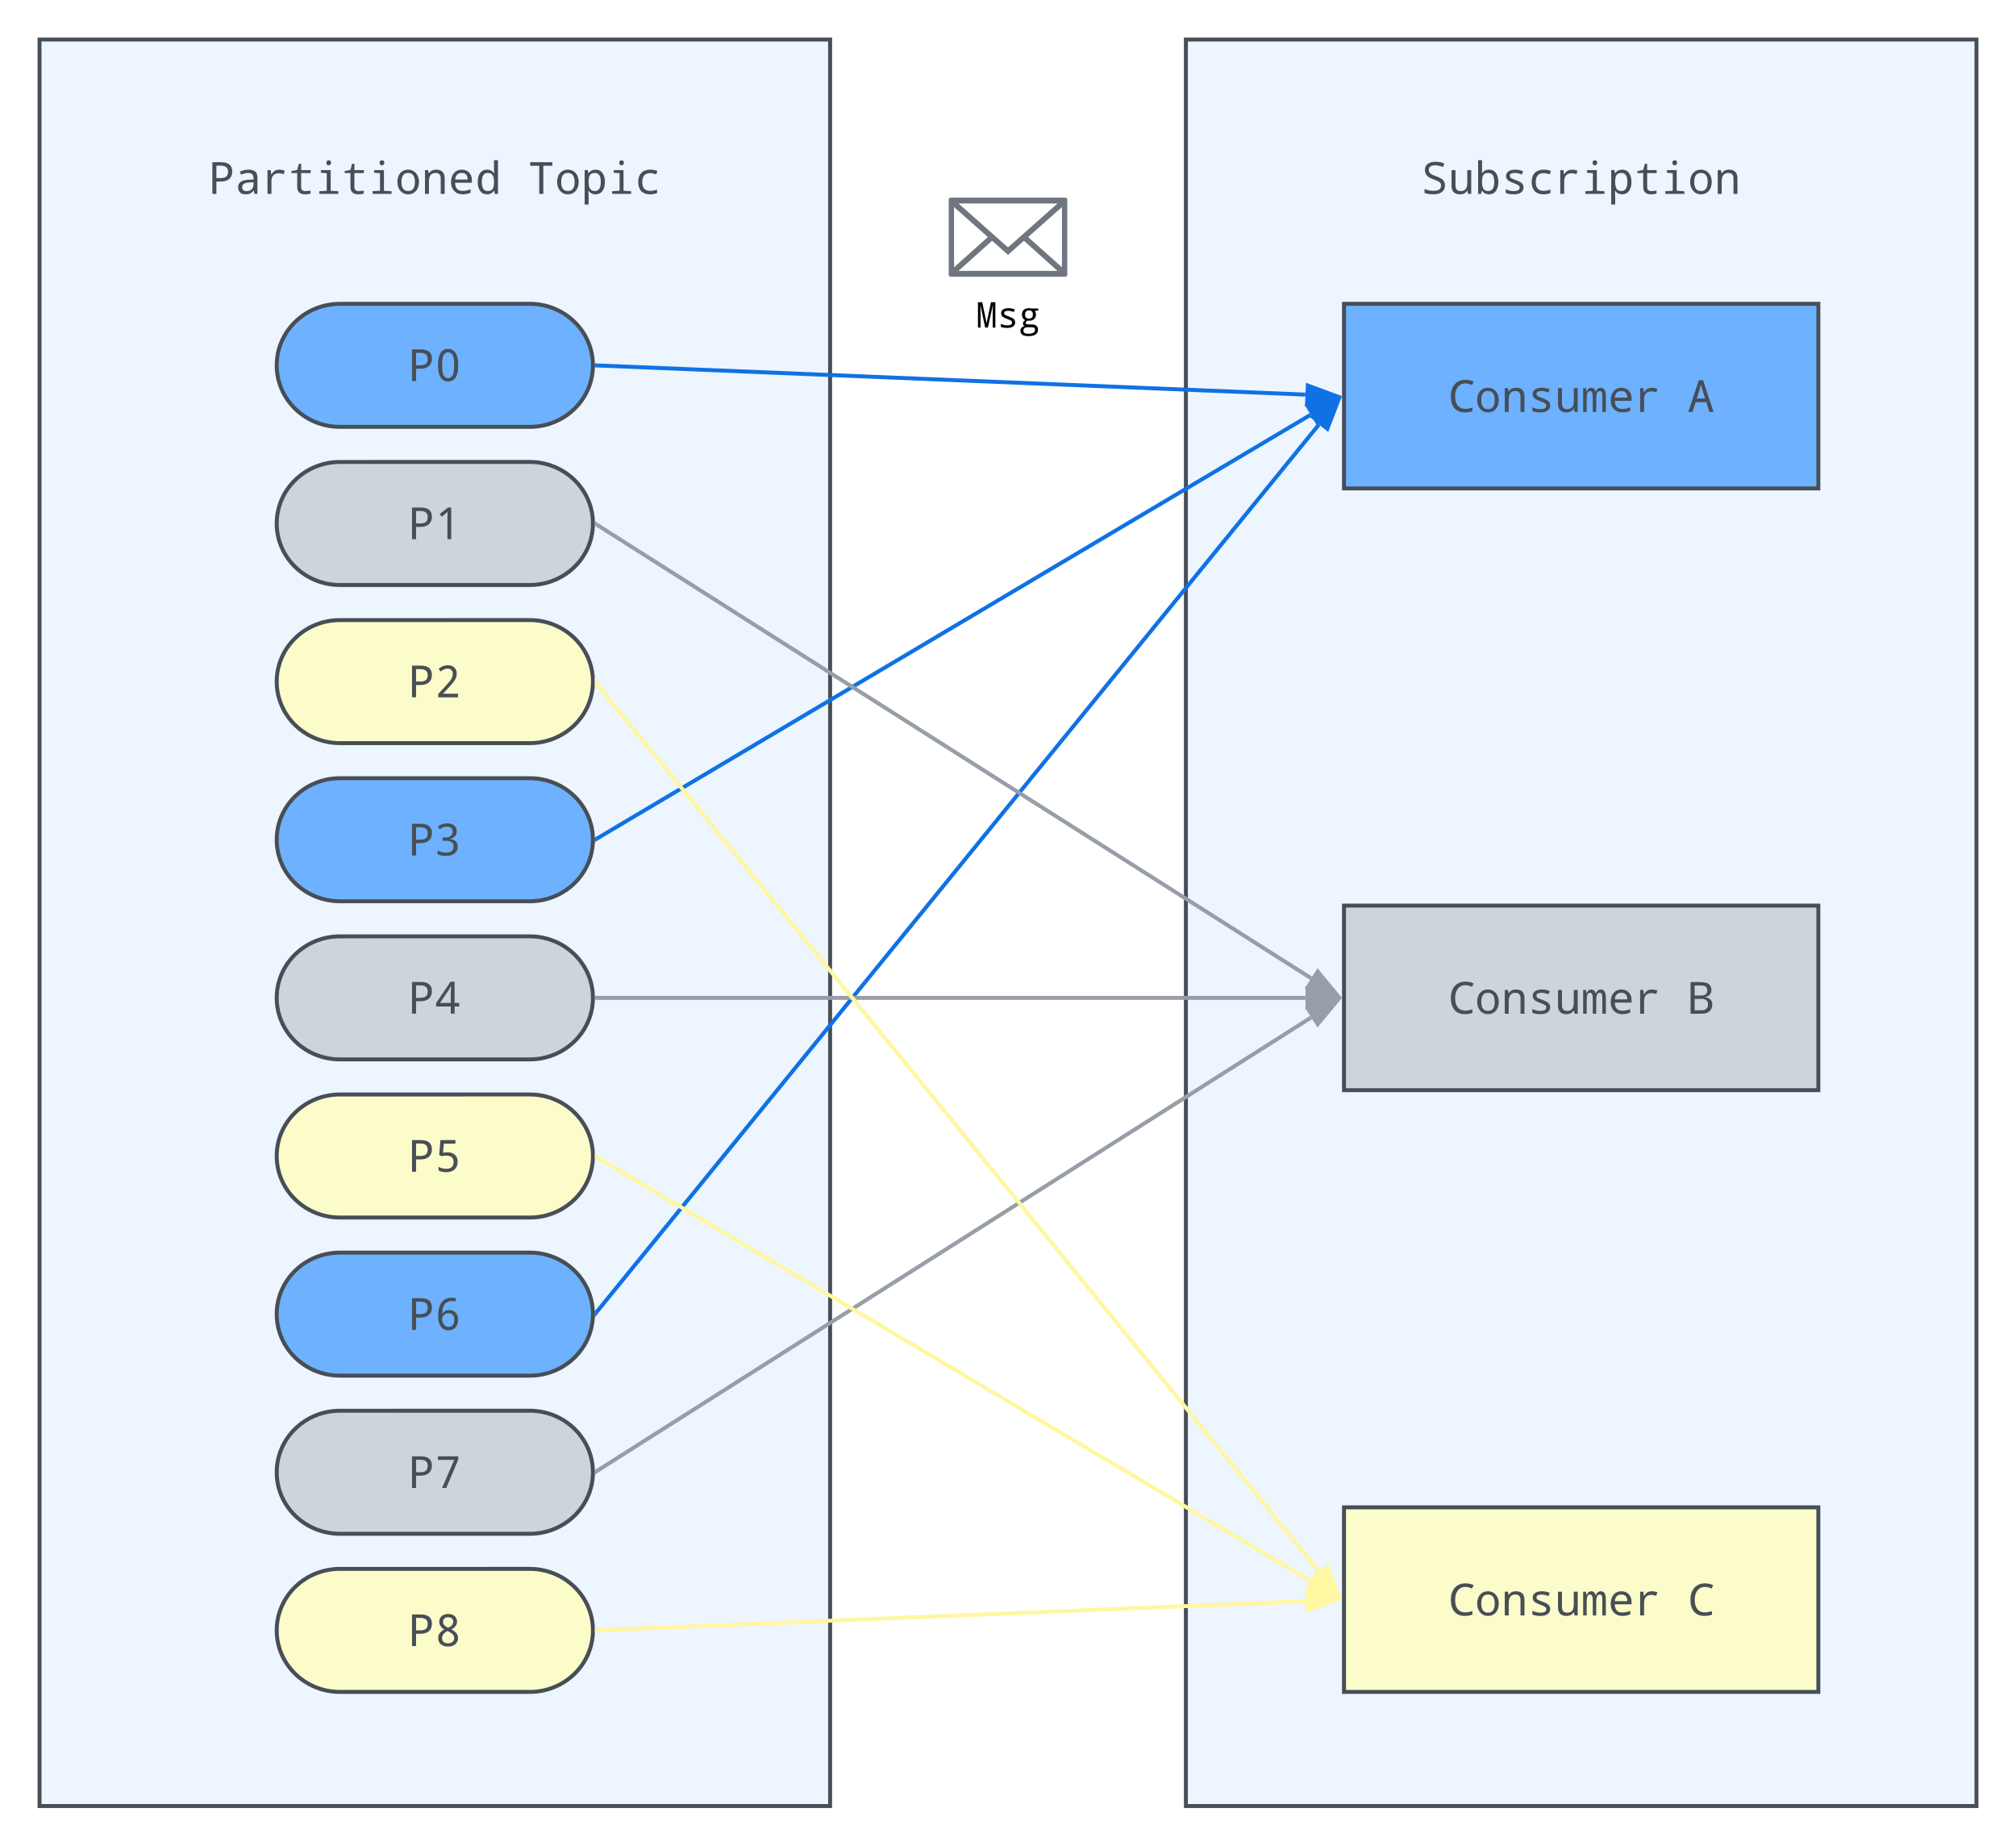
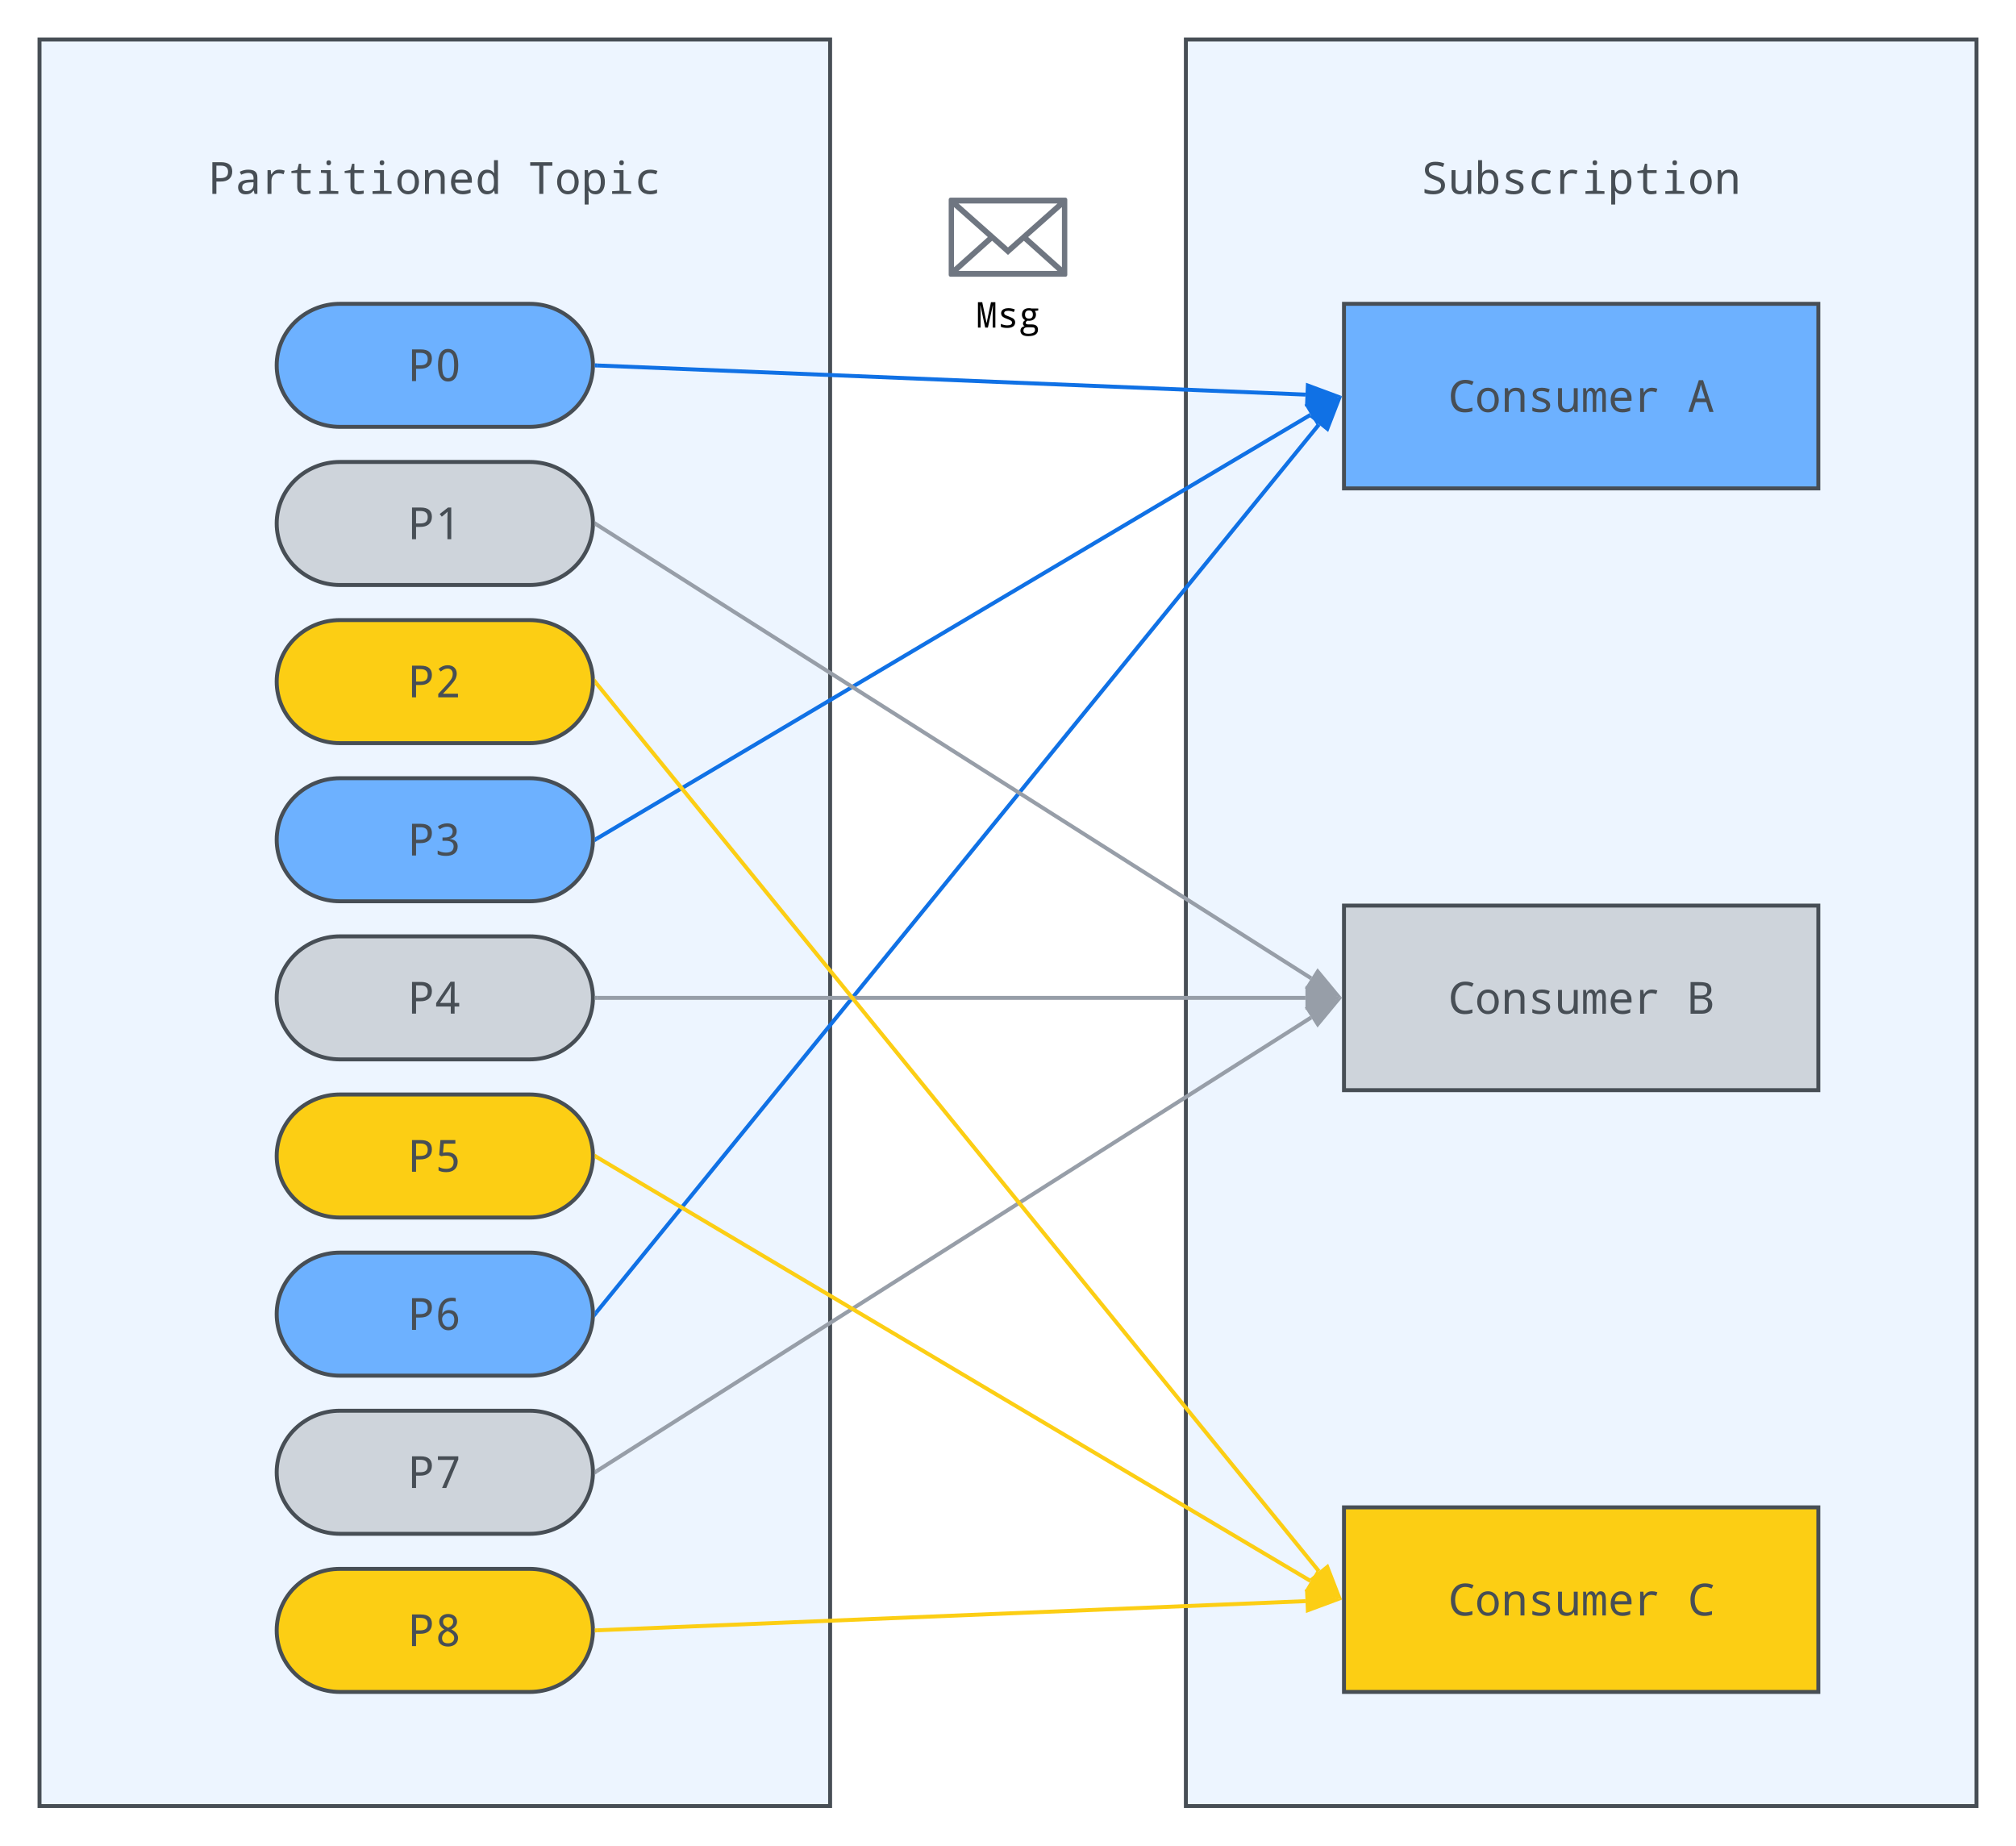
<svg xmlns="http://www.w3.org/2000/svg" xmlns:ns1="lucid" xmlns:xlink="http://www.w3.org/1999/xlink" width="1020" height="933.71">
-   <g transform="translate(1800 0)" ns1:page-tab-id="0_0">
-     <path d="M-1806.87 0H64v1322.84h-1870.87z" fill="#fff" />
-     <path d="M-1780 20h400v893.7h-400z" stroke="#474e55" stroke-width="2" fill="#edf5ff" />
-     <use xlink:href="#a" transform="matrix(1,0,0,1,-1775,25) translate(195 20.83344)" />
-     <use xlink:href="#b" transform="matrix(1,0,0,1,-1775,25) translate(195 46.96018)" />
-     <use xlink:href="#c" transform="matrix(1,0,0,1,-1775,25) translate(80.5147 73.08691)" />
-     <use xlink:href="#d" transform="matrix(1,0,0,1,-1775,25) translate(242.141 73.08691)" />
-     <path d="M-1200 20h400v893.7h-400z" stroke="#474e55" stroke-width="2" fill="#edf5ff" />
-     <use xlink:href="#a" transform="matrix(1,0,0,1,-1195,25) translate(195 20.83344)" />
-     <use xlink:href="#b" transform="matrix(1,0,0,1,-1195,25) translate(195 46.96018)" />
-     <use xlink:href="#e" transform="matrix(1,0,0,1,-1195,25) translate(114.1868 73.08691)" />
-     <path d="M-1532 153.7c17.67 0 32 13.95 32 31.14 0 17.2-14.33 31.12-32 31.12h-96c-17.67 0-32-13.93-32-31.12 0-17.2 14.33-31.13 32-31.13z" stroke="#474e55" stroke-width="2" fill="#6db1ff" />
-     <use xlink:href="#f" transform="matrix(1,0,0,1,-1655,158.7099) translate(61.53114 34.08344)" />
-     <path d="M-1532 393.7c17.67 0 32 13.95 32 31.14 0 17.2-14.33 31.12-32 31.12h-96c-17.67 0-32-13.93-32-31.12 0-17.2 14.33-31.13 32-31.13z" stroke="#474e55" stroke-width="2" fill="#6db1ff" />
-     <use xlink:href="#g" transform="matrix(1,0,0,1,-1655,398.7099) translate(61.53114 34.08344)" />
-     <path d="M-1532 633.7c17.67 0 32 13.95 32 31.14 0 17.2-14.33 31.12-32 31.12h-96c-17.67 0-32-13.93-32-31.12 0-17.2 14.33-31.13 32-31.13z" stroke="#474e55" stroke-width="2" fill="#6db1ff" />
-     <use xlink:href="#h" transform="matrix(1,0,0,1,-1655,638.7099) translate(61.53114 34.08344)" />
-     <path d="M-1532 233.7c17.67 0 32 13.95 32 31.14 0 17.2-14.33 31.12-32 31.12h-96c-17.67 0-32-13.93-32-31.12 0-17.2 14.33-31.13 32-31.13z" stroke="#474e55" stroke-width="2" fill="#ced4db" />
-     <use xlink:href="#i" transform="matrix(1,0,0,1,-1655,238.7099) translate(61.53114 34.08344)" />
-     <path d="M-1532 313.7c17.67 0 32 13.95 32 31.14 0 17.2-14.33 31.12-32 31.12h-96c-17.67 0-32-13.93-32-31.12 0-17.2 14.33-31.13 32-31.13z" stroke="#474e55" stroke-width="2" fill="#fcfcca" />
-     <use xlink:href="#j" transform="matrix(1,0,0,1,-1655,318.7099) translate(61.53114 34.08344)" />
-     <path d="M-1532 473.7c17.67 0 32 13.95 32 31.14 0 17.2-14.33 31.12-32 31.12h-96c-17.67 0-32-13.93-32-31.12 0-17.2 14.33-31.13 32-31.13z" stroke="#474e55" stroke-width="2" fill="#ced4db" />
-     <use xlink:href="#k" transform="matrix(1,0,0,1,-1655,478.7099) translate(61.53114 34.08344)" />
-     <path d="M-1532 553.7c17.67 0 32 13.95 32 31.14 0 17.2-14.33 31.12-32 31.12h-96c-17.67 0-32-13.93-32-31.12 0-17.2 14.33-31.13 32-31.13z" stroke="#474e55" stroke-width="2" fill="#fcfcca" />
-     <use xlink:href="#l" transform="matrix(1,0,0,1,-1655,558.7099) translate(61.53114 34.08344)" />
-     <path d="M-1532 793.7c17.67 0 32 13.95 32 31.14 0 17.2-14.33 31.12-32 31.12h-96c-17.67 0-32-13.93-32-31.12 0-17.2 14.33-31.13 32-31.13z" stroke="#474e55" stroke-width="2" fill="#fcfcca" />
-     <use xlink:href="#m" transform="matrix(1,0,0,1,-1655,798.7099) translate(61.53114 34.08344)" />
-     <path d="M-1532 713.7c17.67 0 32 13.95 32 31.14 0 17.2-14.33 31.12-32 31.12h-96c-17.67 0-32-13.93-32-31.12 0-17.2 14.33-31.13 32-31.13z" stroke="#474e55" stroke-width="2" fill="#ced4db" />
-     <use xlink:href="#n" transform="matrix(1,0,0,1,-1655,718.7099) translate(61.53114 34.08344)" />
-     <path d="M-1120 153.7h240v93.4h-240z" stroke="#474e55" stroke-width="2" fill="#6db1ff" />
-     <use xlink:href="#o" transform="matrix(1,0,0,1,-1115,158.7099) translate(47.65571 49.70844)" />
-     <use xlink:href="#p" transform="matrix(1,0,0,1,-1115,158.7099) translate(168.8754 49.70844)" />
-     <path d="M-1120 458.15h240v93.38h-240z" stroke="#474e55" stroke-width="2" fill="#ced4db" />
-     <use xlink:href="#o" transform="matrix(1,0,0,1,-1115,463.1465) translate(47.65571 49.70844)" />
-     <use xlink:href="#q" transform="matrix(1,0,0,1,-1115,463.1465) translate(168.8754 49.70844)" />
-     <path d="M-1120 762.58h240v93.38h-240z" stroke="#474e55" stroke-width="2" fill="#fcfcca" />
-     <use xlink:href="#o" transform="matrix(1,0,0,1,-1115,767.5831) translate(47.65571 49.70844)" />
-     <use xlink:href="#r" transform="matrix(1,0,0,1,-1115,767.5831) translate(168.8754 49.70844)" />
-     <path d="M-1498 184.88l358.5 14.76" stroke="#1071e5" stroke-width="2" fill="none" />
-     <path d="M-1497.93 183.88l-.1 2-1.05-.05.08-.96v-.34l-.06-.7z" stroke="#1071e5" stroke-width=".05" fill="#1071e5" />
-     <path d="M-1124.23 200.27l-14.45 4.04.38-9.25z" stroke="#1071e5" stroke-width="2" fill="#1071e5" />
-     <path d="M-1498.14 424.33l361.23-214.48" stroke="#1071e5" stroke-width="2" fill="none" />
-     <path d="M-1497.6 425.17l-1.5.88.1-1.18v-.33l-.07-.82.44-.27z" stroke="#1071e5" stroke-width=".05" fill="#1071e5" />
-     <path d="M-1123.78 202.05l-9.9 11.27-4.74-7.97z" stroke="#1071e5" stroke-width="2" fill="#1071e5" />
-     <path d="M-1498.37 664.06l365.7-449.3" stroke="#1071e5" stroke-width="2" fill="none" />
-     <path d="M-1497.58 664.67l-1.55 1.92.13-1.73v-.34l-.1-1.1z" stroke="#1071e5" stroke-width=".05" fill="#1071e5" />
-     <path d="M-1123.04 202.9l-5.4 14-7.2-5.85z" stroke="#1071e5" stroke-width="2" fill="#1071e5" />
-     <path d="M-1498.16 265.37l361.54 229.55" stroke="#979ea8" stroke-width="2" fill="none" />
-     <path d="M-1497.6 264.54l-1.07 1.7-.4-.27.07-1.1v-.33l-.08-.94z" stroke="#979ea8" stroke-width=".05" fill="#979ea8" />
-     <path d="M-1123.73 503.1l-14.53-3.73 4.97-7.83z" stroke="#979ea8" stroke-width="2" fill="#979ea8" />
-     <path d="M-1498 504.84h358.5" stroke="#979ea8" stroke-width="2" fill="none" />
-     <path d="M-1497.97 505.84h-1.1l.07-.97v-.33l-.06-.7h1.1z" stroke="#979ea8" stroke-width=".05" fill="#979ea8" />
-     <path d="M-1124.24 504.84l-14.26 4.63v-9.27z" stroke="#979ea8" stroke-width="2" fill="#979ea8" />
-     <path d="M-1498.16 744.3l361.54-229.55" stroke="#979ea8" stroke-width="2" fill="none" />
-     <path d="M-1497.6 745.13l-1.5.95.1-1.2v-.35l-.07-.83.4-.26z" stroke="#979ea8" stroke-width=".05" fill="#979ea8" />
-     <path d="M-1123.73 506.57l-9.56 11.56-4.96-7.82z" stroke="#979ea8" stroke-width="2" fill="#979ea8" />
-     <path d="M-1498.37 345.6l365.7 449.32" stroke="#fff7a1" stroke-width="2" fill="none" />
-     <path d="M-1497.58 345l-1.53 1.25.1-1.38v-.33l-.13-1.44z" stroke="#fff7a1" stroke-width=".05" fill="#fff7a1" />
-     <path d="M-1123.04 806.76l-12.6-8.13 7.2-5.86z" stroke="#fff7a1" stroke-width="2" fill="#fff7a1" />
-     <path d="M-1498.14 585.35l361.23 214.48" stroke="#fff7a1" stroke-width="2" fill="none" />
-     <path d="M-1497.6 584.5l-1.03 1.72-.45-.27.08-1.08v-.34l-.08-.9z" stroke="#fff7a1" stroke-width=".05" fill="#fff7a1" />
-     <path d="M-1123.78 807.62l-14.64-3.3 4.74-7.97z" stroke="#fff7a1" stroke-width="2" fill="#fff7a1" />
-     <path d="M-1498 824.8l358.5-14.77" stroke="#fff7a1" stroke-width="2" fill="none" />
-     <path d="M-1497.93 825.8l-1.14.04.07-.97v-.34l-.06-.7 1.04-.04z" stroke="#fff7a1" stroke-width=".05" fill="#fff7a1" />
-     <path d="M-1124.23 809.4l-14.07 5.23-.38-9.27z" stroke="#fff7a1" stroke-width="2" fill="#fff7a1" />
-     <path d="M-1320 100.96c0-.52.42-.96.9-.96h58.2c.48 0 .9.44.9.96v38.08c0 .52-.42.96-.9.96h-58.2c-.48 0-.9-.44-.9-.96zm30 24.2l25.02-22.2h-50.04zm-8.04-3.36l-16.98 15.24h50.04l-16.98-15.24-8.04 7.16zm-2.16-1.88l-17.1-15.16v30.48zm20.4 0l17.1 15.32v-30.48z" stroke="#000" stroke-opacity="0" fill="#6f7681" />
+   <g transform="translate(128.6667 264.1883)" ns1:page-tab-id="0_0">
+     <path d="M-1806.87-1258.84h3677.74v2581.68h-3677.74z" fill="#fff" />
+     <path d="M-108.67-244.2h400v893.72h-400z" stroke="#474e55" stroke-width="2" fill="#edf5ff" />
+     <use xlink:href="#a" transform="matrix(1,0,0,1,-103.6667,-239.1883) translate(195 20.83344)" />
+     <use xlink:href="#b" transform="matrix(1,0,0,1,-103.6667,-239.1883) translate(195 46.96018)" />
+     <use xlink:href="#c" transform="matrix(1,0,0,1,-103.6667,-239.1883) translate(80.5147 73.08691)" />
+     <use xlink:href="#d" transform="matrix(1,0,0,1,-103.6667,-239.1883) translate(242.141 73.08691)" />
+     <path d="M471.33-244.2h400v893.72h-400z" stroke="#474e55" stroke-width="2" fill="#edf5ff" />
+     <use xlink:href="#a" transform="matrix(1,0,0,1,476.3333,-239.1883) translate(195 20.83344)" />
+     <use xlink:href="#b" transform="matrix(1,0,0,1,476.3333,-239.1883) translate(195 46.96018)" />
+     <use xlink:href="#e" transform="matrix(1,0,0,1,476.3333,-239.1883) translate(114.1868 73.08691)" />
+     <path d="M139.33-110.48c17.68 0 32 13.94 32 31.13 0 17.2-14.32 31.12-32 31.12h-96c-17.67 0-32-13.93-32-31.12 0-17.2 14.33-31.13 32-31.13z" stroke="#474e55" stroke-width="2" fill="#6db1ff" />
+     <use xlink:href="#f" transform="matrix(1,0,0,1,16.33333,-105.4784) translate(61.53114 34.08344)" />
+     <path d="M139.33 129.52c17.68 0 32 13.94 32 31.13 0 17.2-14.32 31.13-32 31.13h-96c-17.67 0-32-13.94-32-31.13 0-17.2 14.33-31.13 32-31.13z" stroke="#474e55" stroke-width="2" fill="#6db1ff" />
+     <use xlink:href="#g" transform="matrix(1,0,0,1,16.33333,134.5216) translate(61.53114 34.08344)" />
+     <path d="M139.33 369.52c17.68 0 32 13.94 32 31.13 0 17.2-14.32 31.13-32 31.13h-96c-17.67 0-32-13.94-32-31.13 0-17.2 14.33-31.13 32-31.13z" stroke="#474e55" stroke-width="2" fill="#6db1ff" />
+     <use xlink:href="#h" transform="matrix(1,0,0,1,16.33333,374.5216) translate(61.53114 34.08344)" />
+     <path d="M139.33-30.48c17.68 0 32 13.94 32 31.13 0 17.2-14.32 31.13-32 31.13h-96c-17.67 0-32-13.94-32-31.13 0-17.2 14.33-31.13 32-31.13z" stroke="#474e55" stroke-width="2" fill="#ced4db" />
+     <use xlink:href="#i" transform="matrix(1,0,0,1,16.33333,-25.47841) translate(61.53114 34.08344)" />
+     <path d="M139.33 49.52c17.68 0 32 13.94 32 31.13 0 17.2-14.32 31.13-32 31.13h-96c-17.67 0-32-13.94-32-31.13 0-17.2 14.33-31.13 32-31.13z" stroke="#474e55" stroke-width="2" fill="#fcce14" />
+     <use xlink:href="#j" transform="matrix(1,0,0,1,16.33333,54.52159) translate(61.53114 34.08344)" />
+     <path d="M139.33 209.52c17.68 0 32 13.94 32 31.13 0 17.2-14.32 31.12-32 31.12h-96c-17.67 0-32-13.93-32-31.12 0-17.2 14.33-31.13 32-31.13z" stroke="#474e55" stroke-width="2" fill="#ced4db" />
+     <use xlink:href="#k" transform="matrix(1,0,0,1,16.33333,214.5216) translate(61.53114 34.08344)" />
+     <path d="M139.33 289.52c17.68 0 32 13.94 32 31.13 0 17.2-14.32 31.13-32 31.13h-96c-17.67 0-32-13.94-32-31.13 0-17.2 14.33-31.13 32-31.13z" stroke="#474e55" stroke-width="2" fill="#fcce14" />
+     <use xlink:href="#l" transform="matrix(1,0,0,1,16.33333,294.5216) translate(61.53114 34.08344)" />
+     <path d="M139.33 529.52c17.68 0 32 13.94 32 31.13 0 17.2-14.32 31.13-32 31.13h-96c-17.67 0-32-13.94-32-31.13 0-17.2 14.33-31.13 32-31.13z" stroke="#474e55" stroke-width="2" fill="#fcce14" />
+     <use xlink:href="#m" transform="matrix(1,0,0,1,16.33333,534.5216) translate(61.53114 34.08344)" />
+     <path d="M139.33 449.52c17.68 0 32 13.94 32 31.13 0 17.2-14.32 31.13-32 31.13h-96c-17.67 0-32-13.94-32-31.13 0-17.2 14.33-31.13 32-31.13z" stroke="#474e55" stroke-width="2" fill="#ced4db" />
+     <use xlink:href="#n" transform="matrix(1,0,0,1,16.33333,454.5216) translate(61.53114 34.08344)" />
+     <path d="M551.33-110.48h240v93.38h-240z" stroke="#474e55" stroke-width="2" fill="#6db1ff" />
+     <use xlink:href="#o" transform="matrix(1,0,0,1,556.3333,-105.4784) translate(47.65571 49.70844)" />
+     <use xlink:href="#p" transform="matrix(1,0,0,1,556.3333,-105.4784) translate(168.8754 49.70844)" />
+     <path d="M551.33 193.96h240v93.38h-240z" stroke="#474e55" stroke-width="2" fill="#ced4db" />
+     <use xlink:href="#o" transform="matrix(1,0,0,1,556.3333,198.9582) translate(47.65571 49.70844)" />
+     <use xlink:href="#q" transform="matrix(1,0,0,1,556.3333,198.9582) translate(168.8754 49.70844)" />
+     <path d="M551.33 498.4h240v93.38h-240z" stroke="#474e55" stroke-width="2" fill="#fcce14" />
+     <use xlink:href="#o" transform="matrix(1,0,0,1,556.3333,503.3949) translate(47.65571 49.70844)" />
+     <use xlink:href="#r" transform="matrix(1,0,0,1,556.3333,503.3949) translate(168.8754 49.70844)" />
+     <path d="M173.33-79.3l358.52 14.75" stroke="#1071e5" stroke-width="2" fill="none" />
+     <path d="M173.4-80.3l-.08 2-1.06-.05.07-.97v-.33l-.06-.7z" stroke="#1071e5" stroke-width=".05" fill="#1071e5" />
+     <path d="M547.1-63.92l-14.44 4.04.38-9.26z" stroke="#1071e5" stroke-width="2" fill="#1071e5" />
+     <path d="M173.2 160.14L534.4-54.34" stroke="#1071e5" stroke-width="2" fill="none" />
+     <path d="M173.73 161l-1.5.87.1-1.2v-.32l-.07-.82.45-.27z" stroke="#1071e5" stroke-width=".05" fill="#1071e5" />
+     <path d="M547.55-62.14l-9.9 11.27-4.73-7.97z" stroke="#1071e5" stroke-width="2" fill="#1071e5" />
+     <path d="M172.97 399.87l365.68-449.3" stroke="#1071e5" stroke-width="2" fill="none" />
+     <path d="M173.76 400.48l-1.56 1.92.13-1.7v-.35l-.1-1.1z" stroke="#1071e5" stroke-width=".05" fill="#1071e5" />
+     <path d="M548.3-61.28l-5.42 14-7.2-5.86z" stroke="#1071e5" stroke-width="2" fill="#1071e5" />
+     <path d="M173.18 1.18L534.7 230.73" stroke="#979ea8" stroke-width="2" fill="none" />
+     <path d="M173.74.35l-1.08 1.7-.4-.27.07-1.1V.36l-.08-.94z" stroke="#979ea8" stroke-width=".05" fill="#979ea8" />
+     <path d="M547.6 238.9l-14.53-3.72 4.97-7.83z" stroke="#979ea8" stroke-width="2" fill="#979ea8" />
+     <path d="M173.33 240.65h358.5" stroke="#979ea8" stroke-width="2" fill="none" />
+     <path d="M173.36 241.65h-1.1l.07-.97v-.33l-.06-.7h1.1z" stroke="#979ea8" stroke-width=".05" fill="#979ea8" />
+     <path d="M547.1 240.65l-14.27 4.63V236z" stroke="#979ea8" stroke-width="2" fill="#979ea8" />
+     <path d="M173.18 480.1L534.7 250.58" stroke="#979ea8" stroke-width="2" fill="none" />
+     <path d="M173.74 480.94l-1.5.95.1-1.2v-.35l-.08-.84.4-.25z" stroke="#979ea8" stroke-width=".05" fill="#979ea8" />
+     <path d="M547.6 242.38l-9.56 11.56-4.97-7.82z" stroke="#979ea8" stroke-width="2" fill="#979ea8" />
+     <path d="M172.97 81.42l365.68 449.32" stroke="#fcce14" stroke-width="2" fill="none" />
+     <path d="M173.76 80.8l-1.53 1.26.1-1.38v-.33l-.12-1.44z" stroke="#fcce14" stroke-width=".05" fill="#fcce14" />
+     <path d="M548.3 542.58l-12.6-8.14 7.18-5.86z" stroke="#fcce14" stroke-width="2" fill="#fcce14" />
+     <path d="M173.2 321.16L534.4 535.64" stroke="#fcce14" stroke-width="2" fill="none" />
+     <path d="M173.73 320.3l-1.02 1.73-.45-.27.08-1.07v-.35l-.08-.9z" stroke="#fcce14" stroke-width=".05" fill="#fcce14" />
+     <path d="M547.55 543.43l-14.63-3.3 4.73-7.97z" stroke="#fcce14" stroke-width="2" fill="#fcce14" />
+     <path d="M173.33 560.6l358.52-14.75" stroke="#fcce14" stroke-width="2" fill="none" />
+     <path d="M173.4 561.6l-1.14.05.07-.97v-.33l-.06-.7 1.05-.04z" stroke="#fcce14" stroke-width=".05" fill="#fcce14" />
+     <path d="M547.1 545.22l-14.06 5.22-.38-9.27z" stroke="#fcce14" stroke-width="2" fill="#fcce14" />
+     <path d="M351.33-163.23c0-.52.42-.96.9-.96h58.2c.48 0 .9.45.9.97v38.08c0 .52-.42.96-.9.96h-58.2c-.48 0-.9-.43-.9-.95zm30 24.2l25.02-22.2H356.3zm-8.04-3.36l-17 15.25h50.05l-16.98-15.24-8.04 7.17zm-2.17-1.87l-17.1-15.16v30.48zm20.4 0l17.1 15.32v-30.48z" stroke="#000" stroke-opacity="0" fill="#6f7681" />
    <g>
-       <use xlink:href="#s" transform="matrix(1,0,0,1,-1350,149) translate(43.79736 16.73145)" />
+       <use xlink:href="#s" transform="matrix(1,0,0,1,321.3333,-115.1883) translate(43.79736 16.73145)" />
    </g>
    <defs>
      <path fill="#474e55" d="M1094-1034c0 310-213 470-541 465H362V0H176v-1462h404c343 0 514 143 514 428zM532-727c244-1 369-71 369-297 0-186-113-279-338-279H362v576h170" id="t" />
      <path fill="#474e55" d="M596-1118c288 2 430 92 430 366V0H895l-37-152h-8C752-34 680 17 483 20 272 23 135-98 135-307c0-221 170-337 510-348l203-7c15-197-55-305-244-305-98 0-207 27-328 82l-63-137c131-64 258-96 383-96zm-72 991c194 0 325-116 322-311v-99c-251 15-522-6-522 232 0 119 67 178 200 178" id="u" />
      <path fill="#474e55" d="M442-897c93-139 173-221 377-221 79 0 159 15 240 45l-49 166c-82-30-157-45-224-45-221 0-340 134-340 360V0H264v-1098h148l22 201h8" id="v" />
      <path fill="#474e55" d="M1020-150v138C933 9 849 20 768 20 527 20 406-95 406-324v-637H139v-94l267-49 77-287h105v293h438v137H588v637c0 130 64 195 192 195 62 0 142-7 240-21" id="w" />
      <path fill="#474e55" d="M739-1436c0 71-43 115-106 115-71 0-107-38-107-115 0-76 36-114 107-114s106 38 106 114zM541-954l-269-21v-123h451v955l352 20V0H197v-123l344-20v-811" id="x" />
      <path fill="#474e55" d="M1112-551c0 331-186 571-502 571-301 0-495-251-495-571 0-330 184-567 501-567 302 0 496 249 496 567zM614-131c207 0 310-140 310-420 0-277-104-416-312-416-206 0-309 139-309 416 0 280 104 420 311 420" id="y" />
      <path fill="#474e55" d="M887 0v-707c0-173-79-260-238-260-205 0-307 133-307 398V0H160v-1098h147l27 148h10c69-112 181-168 336-168 259 0 389 134 389 401V0H887" id="z" />
      <path fill="#474e55" d="M631-1118c283 0 470 204 465 491v113H322c5 250 120 375 344 375 130 0 253-25 370-76v160C925-5 804 20 672 20c-329 0-539-224-539-561 0-331 182-577 498-577zM326-662h573c0-203-91-305-272-305-183 0-284 102-301 305" id="A" />
      <path fill="#474e55" d="M137-547c0-322 136-571 430-571 137 0 245 53 322 160h12c-24-215-7-376-12-598h182V0H924l-27-147h-8C814-36 706 20 567 20c-294 0-430-246-430-567zm463 416c241 0 288-157 289-416 0-151-23-259-69-323s-121-97-222-97c-181 0-272 141-272 422 0 276 91 414 274 414" id="B" />
      <g id="c">
        <use transform="matrix(0.0109592,0,0,0.0109592,0,0)" xlink:href="#t" />
        <use transform="matrix(0.0109592,0,0,0.0109592,13.46886,0)" xlink:href="#u" />
        <use transform="matrix(0.0109592,0,0,0.0109592,26.93772,0)" xlink:href="#v" />
        <use transform="matrix(0.0109592,0,0,0.0109592,40.40658,0)" xlink:href="#w" />
        <use transform="matrix(0.0109592,0,0,0.0109592,53.87543,0)" xlink:href="#x" />
        <use transform="matrix(0.0109592,0,0,0.0109592,67.34429,0)" xlink:href="#w" />
        <use transform="matrix(0.0109592,0,0,0.0109592,80.81315,0)" xlink:href="#x" />
        <use transform="matrix(0.0109592,0,0,0.0109592,94.28201,0)" xlink:href="#y" />
        <use transform="matrix(0.0109592,0,0,0.0109592,107.7509,0)" xlink:href="#z" />
        <use transform="matrix(0.0109592,0,0,0.0109592,121.2197,0)" xlink:href="#A" />
        <use transform="matrix(0.0109592,0,0,0.0109592,134.6886,0)" xlink:href="#B" />
      </g>
      <path fill="#474e55" d="M707 0H520v-1298H102v-164h1022v164H707V0" id="C" />
      <path fill="#474e55" d="M1092-551c0 322-136 571-430 571-138 0-245-53-322-159h-12c24 220 7 402 12 631H158v-1590h147l27 148h8c73-112 181-168 322-168 294 0 430 246 430 567zM629-967c-241 0-288 156-289 416 0 151 24 259 70 323s120 97 221 97c181 0 272-141 272-422 0-276-91-414-274-414" id="D" />
      <path fill="#474e55" d="M172-543c0-365 197-575 553-575 119 0 231 20 336 59l-62 158c-100-38-189-57-268-57-247 0-371 138-371 413 0 271 120 406 361 406 105 0 212-21 321-62v160C953 0 843 20 713 20c-347 1-541-210-541-563" id="E" />
      <g id="d">
        <use transform="matrix(0.0109592,0,0,0.0109592,0,0)" xlink:href="#C" />
        <use transform="matrix(0.0109592,0,0,0.0109592,13.46886,0)" xlink:href="#y" />
        <use transform="matrix(0.0109592,0,0,0.0109592,26.93772,0)" xlink:href="#D" />
        <use transform="matrix(0.0109592,0,0,0.0109592,40.40658,0)" xlink:href="#x" />
        <use transform="matrix(0.0109592,0,0,0.0109592,53.87543,0)" xlink:href="#E" />
      </g>
      <path fill="#474e55" d="M1087-391c0 281-226 411-532 411-177 0-315-23-414-69v-178c141 57 279 86 414 86 233 0 350-80 350-240 0-69-24-123-71-160s-142-82-285-133c-139-49-239-106-299-174s-90-156-90-264c2-252 211-371 481-371 153 0 291 26 416 78l-64 164c-129-52-249-78-360-78-195 0-293 70-293 209 0 68 22 123 66 164s134 85 270 133c164 58 273 119 328 181s83 143 83 241" id="F" />
      <path fill="#474e55" d="M578-131c239 0 309-137 309-397v-570h182V0H922l-27-147h-10C815-36 704 20 551 20c-261 0-391-134-391-401v-717h182v707c0 173 79 260 236 260" id="G" />
      <path fill="#474e55" d="M1092-551c0 322-136 571-430 571-138 0-245-53-322-159h-12L291 0H158v-1556h182c-2 221 6 379-8 602h8c71-109 179-164 322-164 294 0 430 246 430 567zM629-967c-241 0-289 146-289 416 0 151 24 259 70 323s120 97 221 97c181 0 272-141 272-422 0-276-91-414-274-414" id="H" />
      <path fill="#474e55" d="M1026-301c0 225-197 321-448 321-165 0-290-23-375-69v-166c129 57 252 86 370 86 183 0 275-54 275-162 0-38-16-71-49-99s-108-63-226-106c-156-57-253-112-293-160s-61-105-61-171c2-338 524-340 789-217l-60 149c-121-48-228-72-319-72-157 0-236 44-236 133 0 41 17 74 51 98s111 57 232 101c141 51 234 101 280 151s70 111 70 183" id="I" />
      <g id="e">
        <use transform="matrix(0.0109592,0,0,0.0109592,0,0)" xlink:href="#F" />
        <use transform="matrix(0.0109592,0,0,0.0109592,13.46886,0)" xlink:href="#G" />
        <use transform="matrix(0.0109592,0,0,0.0109592,26.93772,0)" xlink:href="#H" />
        <use transform="matrix(0.0109592,0,0,0.0109592,40.40658,0)" xlink:href="#I" />
        <use transform="matrix(0.0109592,0,0,0.0109592,53.87543,0)" xlink:href="#E" />
        <use transform="matrix(0.0109592,0,0,0.0109592,67.34429,0)" xlink:href="#v" />
        <use transform="matrix(0.0109592,0,0,0.0109592,80.81315,0)" xlink:href="#x" />
        <use transform="matrix(0.0109592,0,0,0.0109592,94.28201,0)" xlink:href="#D" />
        <use transform="matrix(0.0109592,0,0,0.0109592,107.7509,0)" xlink:href="#w" />
        <use transform="matrix(0.0109592,0,0,0.0109592,121.2197,0)" xlink:href="#x" />
        <use transform="matrix(0.0109592,0,0,0.0109592,134.6886,0)" xlink:href="#y" />
        <use transform="matrix(0.0109592,0,0,0.0109592,148.1574,0)" xlink:href="#z" />
      </g>
      <path fill="#474e55" d="M612 20c-153 0-268-65-347-194S147-489 147-733c0-501 155-752 465-752 155 0 271 64 350 193s119 316 119 559c0 502-156 753-469 753zm0-155c98 0 165-50 216-141 86-153 87-759 0-912-51-91-118-141-216-141-97 0-162 49-212 139-85 152-84 764 0 915 50 90 115 140 212 140" id="J" />
      <g id="f">
        <use transform="matrix(0.0109592,0,0,0.0109592,0,0)" xlink:href="#t" />
        <use transform="matrix(0.0109592,0,0,0.0109592,13.46886,0)" xlink:href="#J" />
      </g>
      <path fill="#474e55" d="M1010-1120c0 200-132 322-316 350v6c241 31 361 147 361 348 0 294-219 436-537 436-161 0-290-26-387-79v-170c123 64 250 96 383 96 236 0 354-96 354-289 0-172-127-258-381-258H354v-151h133c195 4 334-97 336-277 1-140-106-221-250-221-119 0-233 40-344 121l-92-125c125-100 270-150 436-150 252 0 437 128 437 363" id="K" />
      <g id="g">
        <use transform="matrix(0.0109592,0,0,0.0109592,0,0)" xlink:href="#t" />
        <use transform="matrix(0.0109592,0,0,0.0109592,13.46886,0)" xlink:href="#K" />
      </g>
      <path fill="#474e55" d="M1075-471c0 288-166 493-444 491-145 0-261-56-347-168S154-420 154-625c0-572 213-858 639-858 69 0 127 6 172 19v155c-47-16-103-24-166-24-149 0-262 47-337 141S347-949 340-745h12c63-113 166-170 307-170 262 0 416 178 416 444zM629-133c183-3 270-141 270-338 0-183-88-297-264-301-154-4-299 123-299 266 0 185 113 376 293 373" id="L" />
      <g id="h">
        <use transform="matrix(0.0109592,0,0,0.0109592,0,0)" xlink:href="#t" />
        <use transform="matrix(0.0109592,0,0,0.0109592,13.46886,0)" xlink:href="#L" />
      </g>
      <path fill="#474e55" d="M758 0H582c3-449-8-824 8-1274-61 68-188 168-268 234l-97-123 383-299h150V0" id="M" />
      <g id="i">
        <use transform="matrix(0.0109592,0,0,0.0109592,0,0)" xlink:href="#t" />
        <use transform="matrix(0.0109592,0,0,0.0109592,13.46886,0)" xlink:href="#M" />
      </g>
      <path fill="#474e55" d="M594-1483c248 0 420 149 418 391 0 79-21 160-59 244-73 161-414 504-572 674v8h688V0H158v-156c172-193 489-508 607-698 43-69 62-147 62-231 0-146-91-244-235-244-107 0-213 46-318 137l-102-119c128-115 269-172 422-172" id="N" />
      <g id="j">
        <use transform="matrix(0.0109592,0,0,0.0109592,0,0)" xlink:href="#t" />
        <use transform="matrix(0.0109592,0,0,0.0109592,13.46886,0)" xlink:href="#N" />
      </g>
      <path fill="#474e55" d="M1126-328H913V0H737v-328H61v-159l664-983h188v976h213v166zM737-494c1-292-4-481 13-788h-9c-24 68-55 128-90 180L240-494h497" id="O" />
      <g id="k">
        <use transform="matrix(0.0109592,0,0,0.0109592,0,0)" xlink:href="#t" />
        <use transform="matrix(0.0109592,0,0,0.0109592,13.46886,0)" xlink:href="#O" />
      </g>
      <path fill="#474e55" d="M1055-469c0 318-203 489-527 489-149 0-268-26-356-79v-172c96 64 216 96 360 96 224 0 336-105 336-314 0-196-115-294-344-294-59 0-136 9-231 26l-90-57 55-688h690v166H416l-39 419c71-13 141-20 209-20 270-4 469 161 469 428" id="P" />
      <g id="l">
        <use transform="matrix(0.0109592,0,0,0.0109592,0,0)" xlink:href="#t" />
        <use transform="matrix(0.0109592,0,0,0.0109592,13.46886,0)" xlink:href="#P" />
      </g>
      <path fill="#474e55" d="M614-1485c230 0 412 129 412 352 0 153-87 273-262 359 206 107 309 238 309 393 0 249-200 401-459 401-271 0-458-134-458-393 0-171 94-302 282-393-157-97-235-220-235-369 0-219 188-350 411-350zm-2 152c-137 0-233 71-231 207 0 60 16 110 49 152s95 84 186 126c155-69 232-161 232-278 1-138-96-207-236-207zm-2 1202c171 0 285-85 285-248 0-60-22-112-63-159-43-49-141-111-244-158-169 81-254 189-254 325 0 160 92 240 276 240" id="Q" />
      <g id="m">
        <use transform="matrix(0.0109592,0,0,0.0109592,0,0)" xlink:href="#t" />
        <use transform="matrix(0.0109592,0,0,0.0109592,13.46886,0)" xlink:href="#Q" />
      </g>
      <path fill="#474e55" d="M334 0l563-1296H143v-166h940v145L528 0H334" id="R" />
      <g id="n">
        <use transform="matrix(0.0109592,0,0,0.0109592,0,0)" xlink:href="#t" />
        <use transform="matrix(0.0109592,0,0,0.0109592,13.46886,0)" xlink:href="#R" />
      </g>
      <path fill="#474e55" d="M326-731c0 353 139 584 471 588 87 0 196-19 327-58v162c-97 39-217 59-358 59-433-1-637-301-637-753 0-438 243-750 668-750 147 0 274 29 383 86l-78 156c-103-52-204-78-305-78-307 1-471 259-471 588" id="S" />
      <path fill="#474e55" d="M977 0v-707c0-97-9-165-27-203s-47-57-88-57c-58 0-100 28-126 83s-40 148-40 278V0H535v-707c0-173-42-260-125-260-56 0-96 26-120 79s-36 160-36 319V0H92v-1098h127l27 148h10c45-112 112-168 201-168 109 0 180 61 213 182h6c51-121 124-182 219-182 85 0 147 30 186 92s58 165 58 309V0H977" id="T" />
      <g id="o">
        <use transform="matrix(0.0109592,0,0,0.0109592,0,0)" xlink:href="#S" />
        <use transform="matrix(0.0109592,0,0,0.0109592,13.46886,0)" xlink:href="#y" />
        <use transform="matrix(0.0109592,0,0,0.0109592,26.93772,0)" xlink:href="#z" />
        <use transform="matrix(0.0109592,0,0,0.0109592,40.40658,0)" xlink:href="#I" />
        <use transform="matrix(0.0109592,0,0,0.0109592,53.87543,0)" xlink:href="#G" />
        <use transform="matrix(0.0109592,0,0,0.0109592,67.34429,0)" xlink:href="#T" />
        <use transform="matrix(0.0109592,0,0,0.0109592,80.81315,0)" xlink:href="#A" />
        <use transform="matrix(0.0109592,0,0,0.0109592,94.28201,0)" xlink:href="#v" />
      </g>
      <path fill="#474e55" d="M1004 0L860-453H369L223 0H33l483-1468h195L1196 0h-192zM807-618c-63-210-144-435-195-650-51 232-127 431-190 650h385" id="U" />
      <use transform="matrix(0.0109592,0,0,0.0109592,0,0)" xlink:href="#U" id="p" />
      <path fill="#474e55" d="M1137-424C1137-153 941 0 662 0H135v-1462c284 7 685-30 837 88 80 62 124 152 124 282 0 179-125 297-291 316v10c221 36 332 150 332 342zm-232-655c0-182-120-224-319-224H322v461h284c195-2 299-53 299-237zM322-686v528h307c207 0 311-91 311-274 0-169-108-254-324-254H322" id="V" />
      <use transform="matrix(0.0109592,0,0,0.0109592,0,0)" xlink:href="#V" id="q" />
      <use transform="matrix(0.0109592,0,0,0.0109592,0,0)" xlink:href="#S" id="r" />
      <path d="M532 0L254-1280h-8c34 456 12 817 18 1280H113v-1462h247L608-270h6l250-1192h252V0H963c5-467-12-807 14-1278h-8L686 0H532" id="W" />
      <path d="M1026-301c0 225-197 321-448 321-165 0-290-23-375-69v-166c129 57 252 86 370 86 183 0 275-54 275-162 0-38-16-71-49-99s-108-63-226-106c-156-57-253-112-293-160s-61-105-61-171c2-338 524-340 789-217l-60 149c-121-48-228-72-319-72-157 0-236 44-236 133 0 41 17 74 51 98s111 57 232 101c141 51 234 101 280 151s70 111 70 183" id="X" />
      <path d="M188-739c-1-248 156-381 410-379 57 0 107 7 150 20h378v113l-196 27c43 57 65 128 65 213 2 253-212 385-489 346-67 37-100 82-100 133 0 56 54 84 161 84h187c216-2 358 93 358 297 0 251-188 377-565 377-145 0-255-26-331-80S102 283 102 186c0-141 80-231 240-270-64-31-96-83-96-154 0-75 44-139 133-192-109-41-191-166-191-309zm406 221c149 0 223-77 223-230 0-159-75-239-225-239s-225 81-225 242c0 151 76 227 227 227zm346 649c0-146-78-149-248-149H504c-153 0-230 66-230 198 0 116 90 174 271 174 263 0 395-74 395-223" id="Y" />
      <g id="s">
        <use transform="matrix(0.008789062,0,0,0.008789062,0,0)" xlink:href="#W" />
        <use transform="matrix(0.008789062,0,0,0.008789062,10.80176,0)" xlink:href="#X" />
        <use transform="matrix(0.008789062,0,0,0.008789062,21.60352,0)" xlink:href="#Y" />
      </g>
    </defs>
  </g>
</svg>
